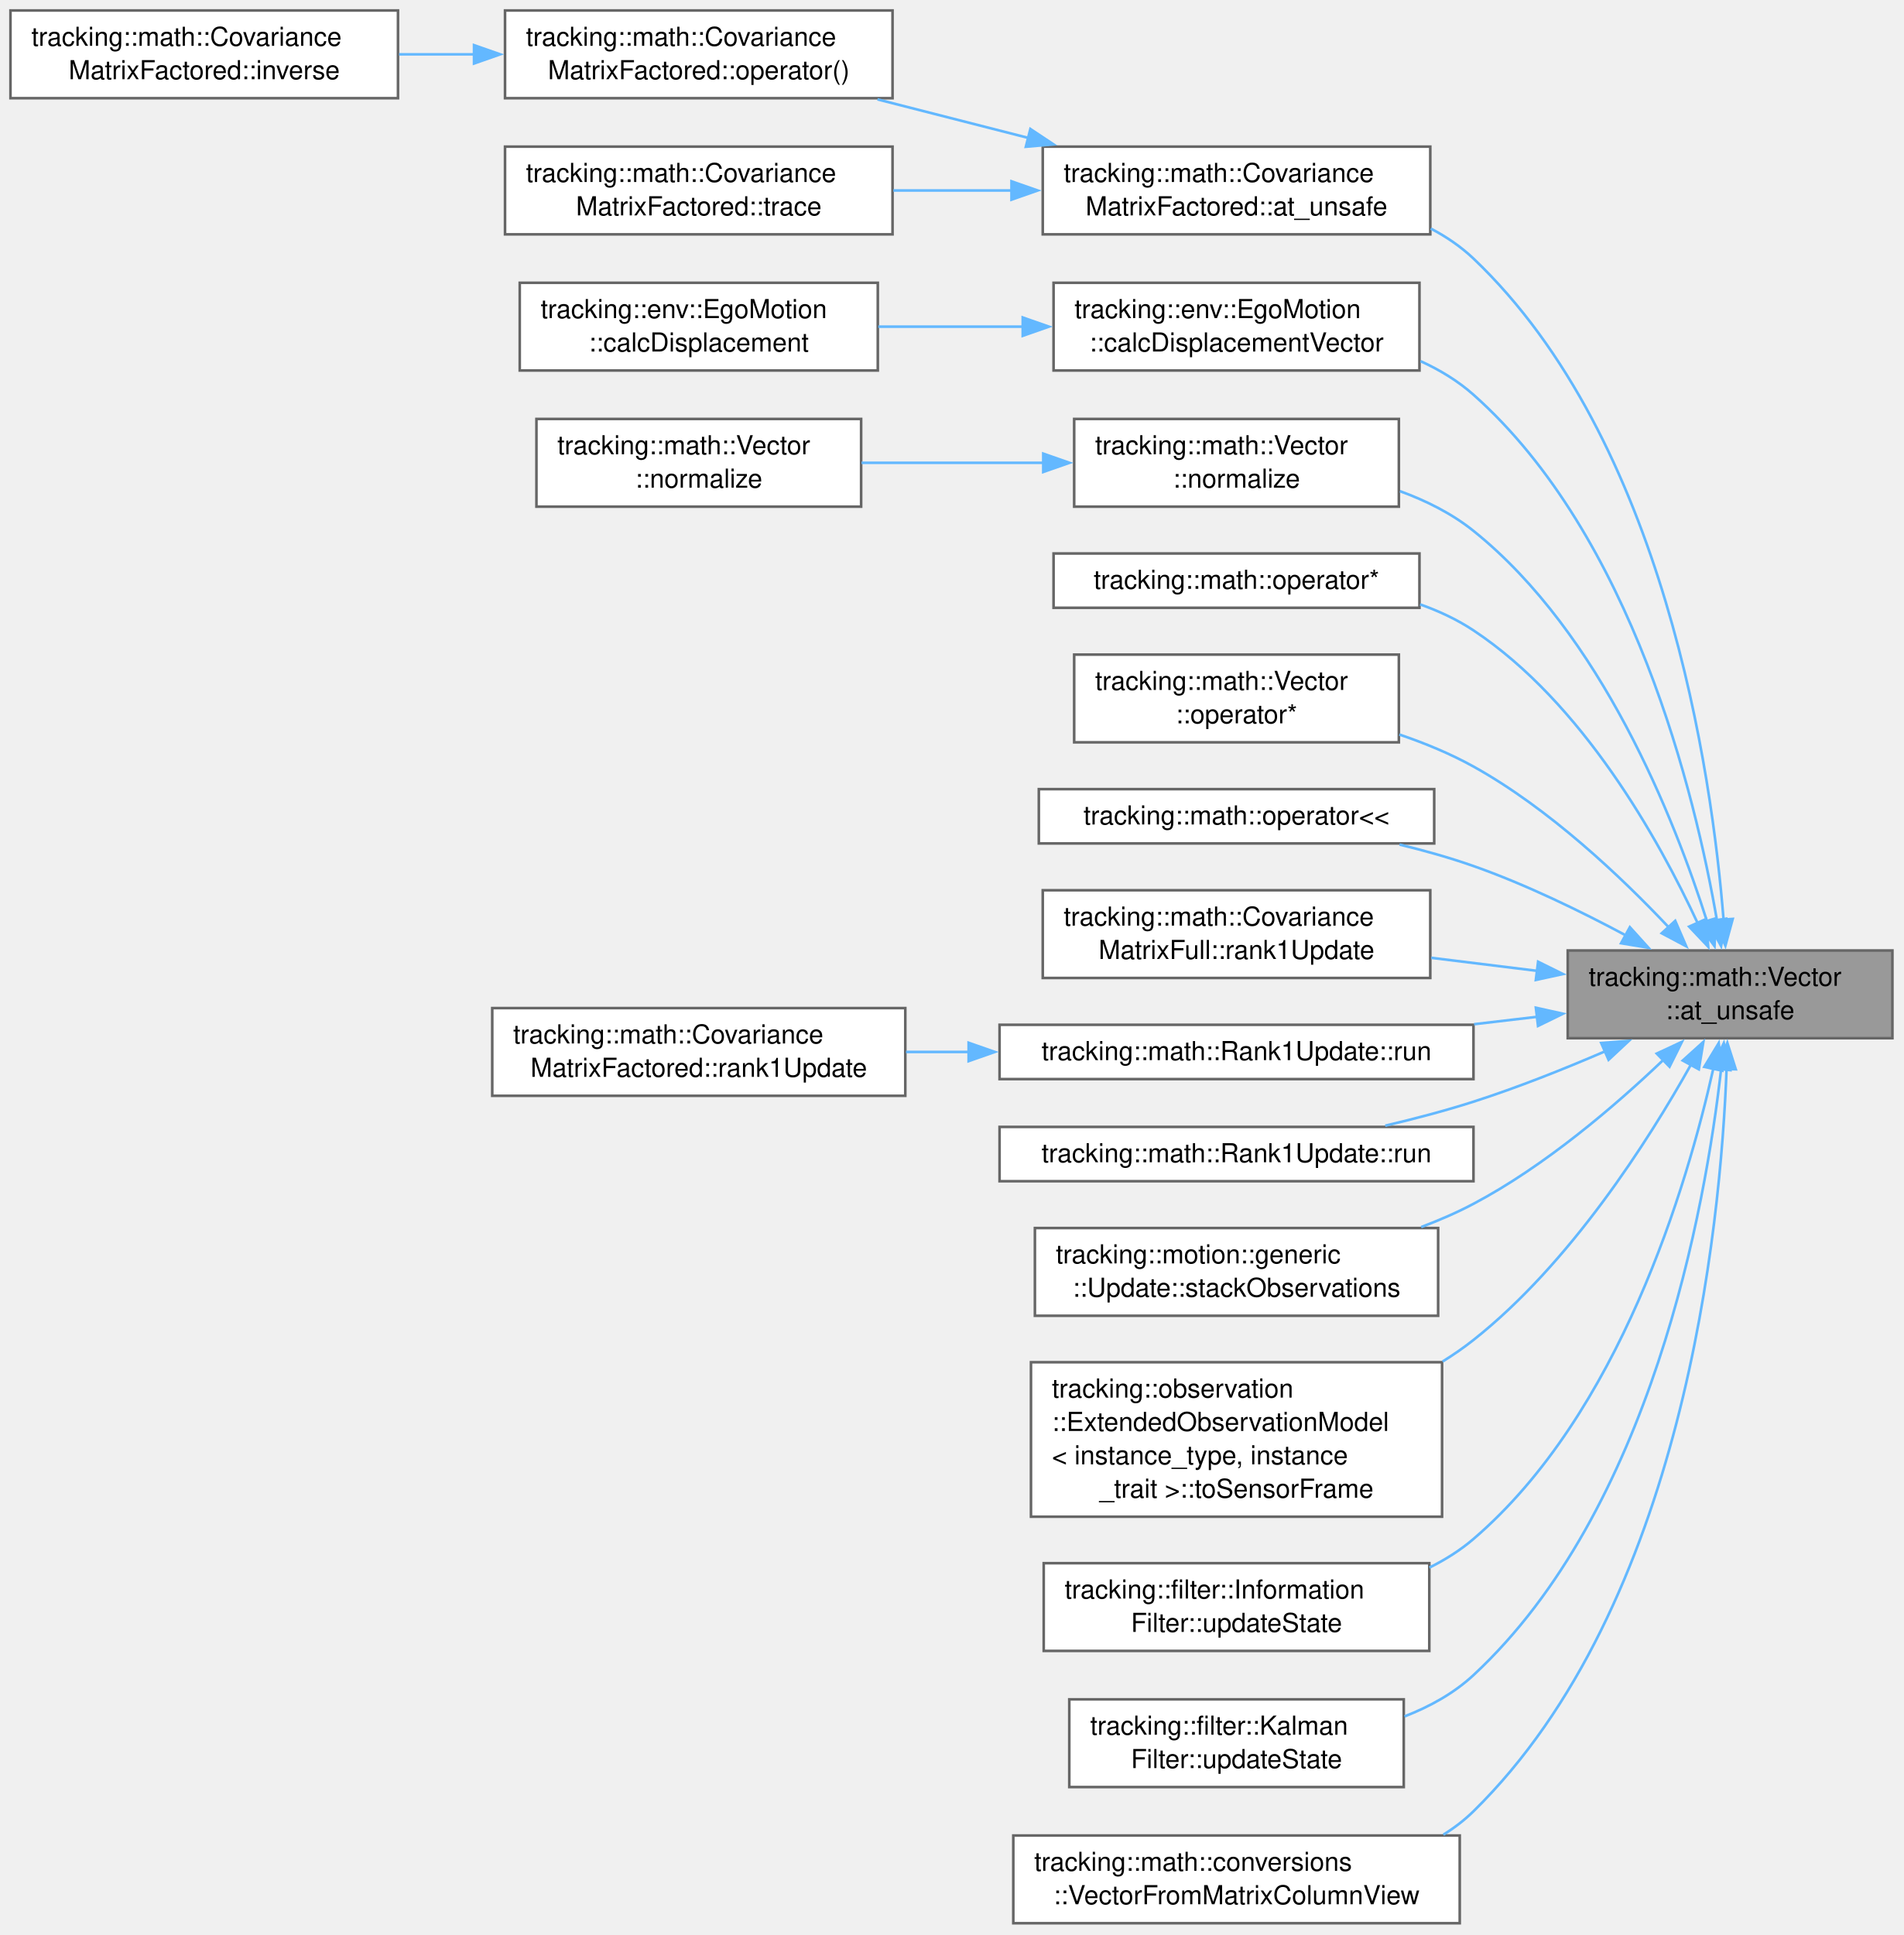
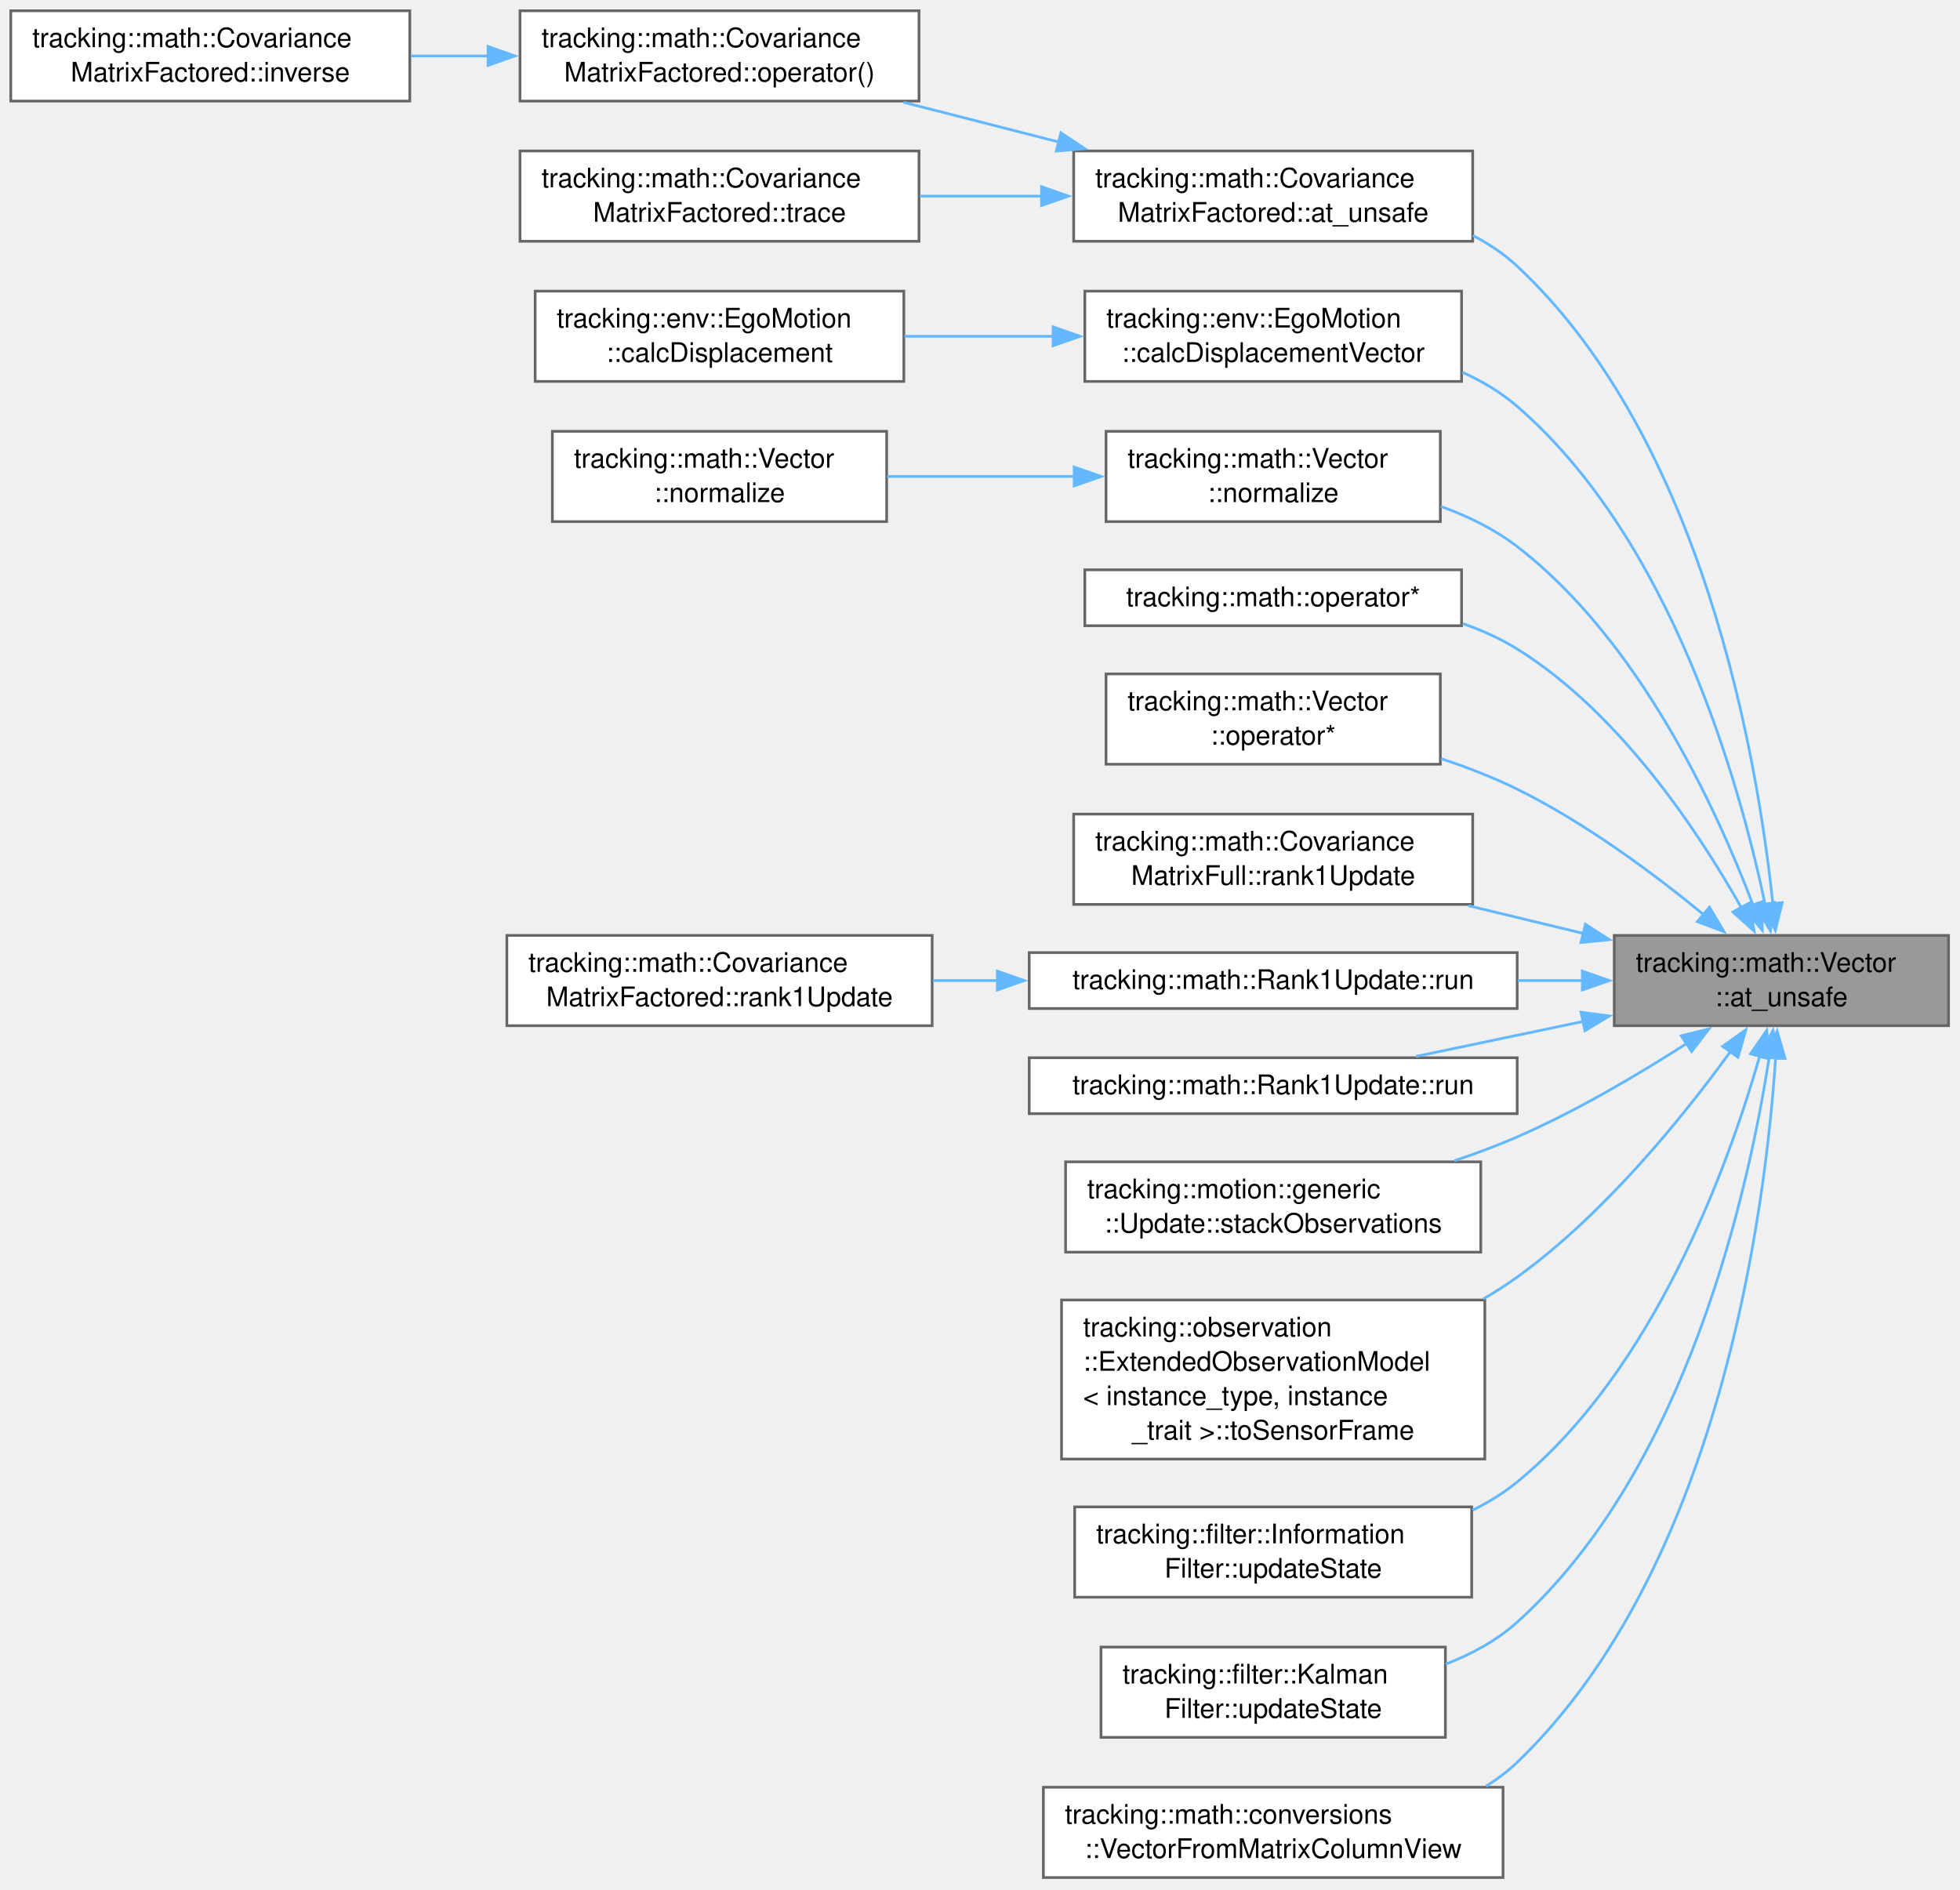
- <svg xmlns="http://www.w3.org/2000/svg" xmlns:xlink="http://www.w3.org/1999/xlink" width="727pt" height="739pt" viewBox="0.00 0.00 727.00 739.00">
-   <g id="graph0" class="graph" transform="scale(1 1) rotate(0) translate(4 734.5)">
+ <svg xmlns="http://www.w3.org/2000/svg" xmlns:xlink="http://www.w3.org/1999/xlink" width="727pt" height="701pt" viewBox="0.00 0.00 727.00 701.00">
+   <g id="graph0" class="graph" transform="scale(1 1) rotate(0) translate(4 696.5)">
    <g id="Node000001" class="node">
      <g id="a_Node000001">
        <a xlink:title="Element read-only access to a scalar vector value (unchecked).">
-           <polygon fill="#999999" stroke="#666666" points="718.75,-371.5 594.75,-371.5 594.75,-338 718.75,-338 718.75,-371.5" />
-           <text xml:space="preserve" text-anchor="start" x="602.75" y="-358" font-family="Helvetica,sans-Serif" font-size="10.00">tracking::math::Vector</text>
-           <text xml:space="preserve" text-anchor="middle" x="656.75" y="-345.25" font-family="Helvetica,sans-Serif" font-size="10.00">::at_unsafe</text>
+           <polygon fill="#999999" stroke="#666666" points="718.75,-349.5 594.75,-349.5 594.75,-316 718.75,-316 718.75,-349.5" />
+           <text xml:space="preserve" text-anchor="start" x="602.75" y="-336" font-family="Helvetica,sans-Serif" font-size="10.00">tracking::math::Vector</text>
+           <text xml:space="preserve" text-anchor="middle" x="656.75" y="-323.25" font-family="Helvetica,sans-Serif" font-size="10.00">::at_unsafe</text>
        </a>
      </g>
    </g>
    <g id="Node000002" class="node">
      <g id="a_Node000002">
        <a xlink:href="classtracking_1_1math_1_1CovarianceMatrixFactored.html#a8f7277bd2b2dbba73979c997b7bce166" target="_top" xlink:title="Unsafe element read-only access.">
-           <polygon fill="white" stroke="#666666" points="542.25,-678.5 394.25,-678.5 394.25,-645 542.25,-645 542.25,-678.5" />
-           <text xml:space="preserve" text-anchor="start" x="402.25" y="-665" font-family="Helvetica,sans-Serif" font-size="10.00">tracking::math::Covariance</text>
-           <text xml:space="preserve" text-anchor="middle" x="468.25" y="-652.25" font-family="Helvetica,sans-Serif" font-size="10.00">MatrixFactored::at_unsafe</text>
+           <polygon fill="white" stroke="#666666" points="542.25,-640.5 394.25,-640.5 394.25,-607 542.25,-607 542.25,-640.5" />
+           <text xml:space="preserve" text-anchor="start" x="402.25" y="-627" font-family="Helvetica,sans-Serif" font-size="10.00">tracking::math::Covariance</text>
+           <text xml:space="preserve" text-anchor="middle" x="468.25" y="-614.25" font-family="Helvetica,sans-Serif" font-size="10.00">MatrixFactored::at_unsafe</text>
        </a>
      </g>
    </g>
    <g id="edge1_Node000001_Node000002" class="edge">
      <g id="a_edge1_Node000001_Node000002">
        <a xlink:title=" ">
-           <path fill="none" stroke="#63b8ff" d="M654.28,-383.04C649.81,-439.42 631.72,-566.31 558.75,-635.75 553.94,-640.32 548.38,-644.1 542.43,-647.21" />
-           <polygon fill="#63b8ff" stroke="#63b8ff" points="657.76,-383.55 654.96,-373.33 650.77,-383.06 657.76,-383.55" />
+           <path fill="none" stroke="#63b8ff" d="M653.57,-361.3C647.89,-415.4 627.84,-533.22 558.75,-597.75 553.9,-602.28 548.31,-606.02 542.34,-609.12" />
+           <polygon fill="#63b8ff" stroke="#63b8ff" points="657.05,-361.66 654.51,-351.38 650.08,-361 657.05,-361.66" />
        </a>
      </g>
    </g>
    <g id="Node000006" class="node">
      <g id="a_Node000006">
        <a xlink:href="classtracking_1_1env_1_1EgoMotion.html#a241a57ddc4cd1ab0d7daa7b157a7d8f9" target="_top" xlink:title="Calculate displacement vector.">
-           <polygon fill="white" stroke="#666666" points="538.12,-626.5 398.38,-626.5 398.38,-593 538.12,-593 538.12,-626.5" />
-           <text xml:space="preserve" text-anchor="start" x="406.38" y="-613" font-family="Helvetica,sans-Serif" font-size="10.00">tracking::env::EgoMotion</text>
-           <text xml:space="preserve" text-anchor="middle" x="468.25" y="-600.25" font-family="Helvetica,sans-Serif" font-size="10.00">::calcDisplacementVector</text>
+           <polygon fill="white" stroke="#666666" points="538.12,-588.5 398.38,-588.5 398.38,-555 538.12,-555 538.12,-588.5" />
+           <text xml:space="preserve" text-anchor="start" x="406.38" y="-575" font-family="Helvetica,sans-Serif" font-size="10.00">tracking::env::EgoMotion</text>
+           <text xml:space="preserve" text-anchor="middle" x="468.25" y="-562.25" font-family="Helvetica,sans-Serif" font-size="10.00">::calcDisplacementVector</text>
        </a>
      </g>
    </g>
    <g id="edge5_Node000001_Node000006" class="edge">
      <g id="a_edge5_Node000001_Node000006">
        <a xlink:title=" ">
-           <path fill="none" stroke="#63b8ff" d="M651.77,-382.82C643.43,-431.06 619.6,-529.69 558.75,-583.75 552.82,-589.02 545.89,-593.22 538.54,-596.57" />
-           <polygon fill="#63b8ff" stroke="#63b8ff" points="655.18,-383.63 653.32,-373.2 648.27,-382.51 655.18,-383.63" />
+           <path fill="none" stroke="#63b8ff" d="M650.76,-360.81C641.19,-406.38 615.88,-496.34 558.75,-545.75 552.75,-550.94 545.77,-555.09 538.41,-558.42" />
+           <polygon fill="#63b8ff" stroke="#63b8ff" points="654.16,-361.69 652.67,-351.2 647.29,-360.33 654.16,-361.69" />
        </a>
      </g>
    </g>
    <g id="Node000008" class="node">
      <g id="a_Node000008">
        <a xlink:href="classtracking_1_1math_1_1Vector.html#ac68c5dfeb6608b1db26264cd4410a933" target="_top" xlink:title="Normalize this vector in-place to unit length.">
-           <polygon fill="white" stroke="#666666" points="530.25,-574.5 406.25,-574.5 406.25,-541 530.25,-541 530.25,-574.5" />
-           <text xml:space="preserve" text-anchor="start" x="414.25" y="-561" font-family="Helvetica,sans-Serif" font-size="10.00">tracking::math::Vector</text>
-           <text xml:space="preserve" text-anchor="middle" x="468.25" y="-548.25" font-family="Helvetica,sans-Serif" font-size="10.00">::normalize</text>
+           <polygon fill="white" stroke="#666666" points="530.25,-536.5 406.25,-536.5 406.25,-503 530.25,-503 530.25,-536.5" />
+           <text xml:space="preserve" text-anchor="start" x="414.25" y="-523" font-family="Helvetica,sans-Serif" font-size="10.00">tracking::math::Vector</text>
+           <text xml:space="preserve" text-anchor="middle" x="468.25" y="-510.25" font-family="Helvetica,sans-Serif" font-size="10.00">::normalize</text>
        </a>
      </g>
    </g>
    <g id="edge7_Node000001_Node000008" class="edge">
      <g id="a_edge7_Node000001_Node000008">
        <a xlink:title=" ">
-           <path fill="none" stroke="#63b8ff" d="M647.96,-382.56C635.58,-421.67 607.65,-492.52 558.75,-531.75 550.55,-538.33 540.74,-543.25 530.67,-546.92" />
-           <polygon fill="#63b8ff" stroke="#63b8ff" points="651.25,-383.77 650.81,-373.19 644.56,-381.74 651.25,-383.77" />
+           <path fill="none" stroke="#63b8ff" d="M646.26,-360.69C632.59,-396.77 603.91,-459.01 558.75,-493.75 550.41,-500.16 540.54,-504.99 530.45,-508.64" />
+           <polygon fill="#63b8ff" stroke="#63b8ff" points="649.52,-361.99 649.66,-351.39 642.94,-359.59 649.52,-361.99" />
        </a>
      </g>
    </g>
    <g id="Node000010" class="node">
      <g id="a_Node000010">
        <a xlink:href="namespacetracking_1_1math.html#a5da1defd9816130013342221228abf76" target="_top" xlink:title="Multiply a matrix by a column view.">
-           <polygon fill="white" stroke="#666666" points="538.12,-523.12 398.38,-523.12 398.38,-502.38 538.12,-502.38 538.12,-523.12" />
-           <text xml:space="preserve" text-anchor="middle" x="468.25" y="-509.62" font-family="Helvetica,sans-Serif" font-size="10.00">tracking::math::operator*</text>
+           <polygon fill="white" stroke="#666666" points="538.12,-485.12 398.38,-485.12 398.38,-464.38 538.12,-464.38 538.12,-485.12" />
+           <text xml:space="preserve" text-anchor="middle" x="468.25" y="-471.62" font-family="Helvetica,sans-Serif" font-size="10.00">tracking::math::operator*</text>
        </a>
      </g>
    </g>
    <g id="edge9_Node000001_Node000010" class="edge">
      <g id="a_edge9_Node000001_Node000010">
        <a xlink:title=" ">
-           <path fill="none" stroke="#63b8ff" d="M644.37,-381.94C629.53,-413.91 600.44,-466.12 558.75,-493.75 552.53,-497.87 545.57,-501.13 538.36,-503.68" />
-           <polygon fill="#63b8ff" stroke="#63b8ff" points="647.51,-383.48 648.41,-372.92 641.12,-380.62 647.51,-383.48" />
+           <path fill="none" stroke="#63b8ff" d="M641.86,-359.84C625.8,-388.33 596.64,-432.2 558.75,-455.75 552.54,-459.61 545.68,-462.69 538.59,-465.16" />
+           <polygon fill="#63b8ff" stroke="#63b8ff" points="644.92,-361.54 646.64,-351.09 638.78,-358.19 644.92,-361.54" />
        </a>
      </g>
    </g>
    <g id="Node000011" class="node">
      <g id="a_Node000011">
        <a xlink:href="classtracking_1_1math_1_1Vector.html#a723f6bc4536182198f4412f268b526c7" target="_top" xlink:title="Compute the dot product with another vector.">
-           <polygon fill="white" stroke="#666666" points="530.25,-484.5 406.25,-484.5 406.25,-451 530.25,-451 530.25,-484.5" />
-           <text xml:space="preserve" text-anchor="start" x="414.25" y="-471" font-family="Helvetica,sans-Serif" font-size="10.00">tracking::math::Vector</text>
-           <text xml:space="preserve" text-anchor="middle" x="468.25" y="-458.25" font-family="Helvetica,sans-Serif" font-size="10.00">::operator*</text>
+           <polygon fill="white" stroke="#666666" points="530.25,-446.5 406.25,-446.5 406.25,-413 530.25,-413 530.25,-446.5" />
+           <text xml:space="preserve" text-anchor="start" x="414.25" y="-433" font-family="Helvetica,sans-Serif" font-size="10.00">tracking::math::Vector</text>
+           <text xml:space="preserve" text-anchor="middle" x="468.25" y="-420.25" font-family="Helvetica,sans-Serif" font-size="10.00">::operator*</text>
        </a>
      </g>
    </g>
    <g id="edge10_Node000001_Node000011" class="edge">
      <g id="a_edge10_Node000001_Node000011">
        <a xlink:title=" ">
-           <path fill="none" stroke="#63b8ff" d="M633.29,-380.38C615,-399.78 587.56,-425.75 558.75,-441.75 549.98,-446.62 540.21,-450.66 530.43,-453.98" />
-           <polygon fill="#63b8ff" stroke="#63b8ff" points="635.8,-382.82 640,-373.1 630.65,-378.08 635.8,-382.82" />
+           <path fill="none" stroke="#63b8ff" d="M627.88,-357.24C609.36,-372.44 583.9,-391.37 558.75,-403.75 549.89,-408.11 540.18,-411.87 530.51,-415.06" />
+           <polygon fill="#63b8ff" stroke="#63b8ff" points="630.06,-359.98 635.48,-350.87 625.57,-354.61 630.06,-359.98" />
        </a>
      </g>
    </g>
    <g id="Node000012" class="node">
      <g id="a_Node000012">
-         <a xlink:href="namespacetracking_1_1math.html#a82f9afc8296b216c9bbecf27a0621773" target="_top" xlink:title="Specialization of operator&lt;&lt; for Vector.">
-           <polygon fill="white" stroke="#666666" points="543.75,-433.12 392.75,-433.12 392.75,-412.38 543.75,-412.38 543.75,-433.12" />
-           <text xml:space="preserve" text-anchor="middle" x="468.25" y="-419.62" font-family="Helvetica,sans-Serif" font-size="10.00">tracking::math::operator&lt;&lt;</text>
-         </a>
-       </g>
-     </g>
-     <g id="edge11_Node000001_Node000012" class="edge">
-       <g id="a_edge11_Node000001_Node000012">
-         <a xlink:title=" ">
-           <path fill="none" stroke="#63b8ff" d="M617.13,-377.16C599.75,-386.47 578.68,-396.73 558.75,-403.75 549.76,-406.91 540.07,-409.64 530.5,-411.96" />
-           <polygon fill="#63b8ff" stroke="#63b8ff" points="618.48,-380.4 625.58,-372.54 615.12,-374.26 618.48,-380.4" />
-         </a>
-       </g>
-     </g>
-     <g id="Node000013" class="node">
-       <g id="a_Node000013">
        <a xlink:href="classtracking_1_1math_1_1CovarianceMatrixFull.html#a34cd544de76b4730f4ce492e33de2b7f" target="_top" xlink:title="Rank-1 update: P ± c*x*x^T.">
          <polygon fill="white" stroke="#666666" points="542.25,-394.5 394.25,-394.5 394.25,-361 542.25,-361 542.25,-394.5" />
          <text xml:space="preserve" text-anchor="start" x="402.25" y="-381" font-family="Helvetica,sans-Serif" font-size="10.00">tracking::math::Covariance</text>
          <text xml:space="preserve" text-anchor="middle" x="468.25" y="-368.25" font-family="Helvetica,sans-Serif" font-size="10.00">MatrixFull::rank1Update</text>
        </a>
      </g>
    </g>
-     <g id="edge12_Node000001_Node000013" class="edge">
-       <g id="a_edge12_Node000001_Node000013">
-         <a xlink:title=" ">
-           <path fill="none" stroke="#63b8ff" d="M583.36,-363.68C569.99,-365.33 556.02,-367.05 542.62,-368.7" />
-           <polygon fill="#63b8ff" stroke="#63b8ff" points="583.43,-367.2 592.92,-362.5 582.57,-360.25 583.43,-367.2" />
-         </a>
-       </g>
-     </g>
-     <g id="Node000014" class="node">
-       <g id="a_Node000014">
+     <g id="edge11_Node000001_Node000012" class="edge">
+       <g id="a_edge11_Node000001_Node000012">
+         <a xlink:title=" ">
+           <path fill="none" stroke="#63b8ff" d="M583.35,-350.22C569.32,-353.6 554.64,-357.15 540.65,-360.52" />
+           <polygon fill="#63b8ff" stroke="#63b8ff" points="584.05,-353.65 592.95,-347.9 582.41,-346.85 584.05,-353.65" />
+         </a>
+       </g>
+     </g>
+     <g id="Node000013" class="node">
+       <g id="a_Node000013">
        <a xlink:href="classtracking_1_1math_1_1Rank1Update.html#a335f5f6a2e52510210adae871025324a" target="_top" xlink:title="Performs rank-1 update on UDU factorization (upper triangular form).">
          <polygon fill="white" stroke="#666666" points="558.75,-343.12 377.75,-343.12 377.75,-322.38 558.75,-322.38 558.75,-343.12" />
          <text xml:space="preserve" text-anchor="middle" x="468.25" y="-329.62" font-family="Helvetica,sans-Serif" font-size="10.00">tracking::math::Rank1Update::run</text>
        </a>
      </g>
    </g>
-     <g id="edge13_Node000001_Node000014" class="edge">
-       <g id="a_edge13_Node000001_Node000014">
-         <a xlink:title=" ">
-           <path fill="none" stroke="#63b8ff" d="M583.04,-346.17C575.15,-345.24 567.05,-344.29 558.98,-343.34" />
-           <polygon fill="#63b8ff" stroke="#63b8ff" points="582.58,-349.64 592.92,-347.34 583.4,-342.69 582.58,-349.64" />
-         </a>
-       </g>
-     </g>
-     <g id="Node000016" class="node">
-       <g id="a_Node000016">
+     <g id="edge12_Node000001_Node000013" class="edge">
+       <g id="a_edge12_Node000001_Node000013">
+         <a xlink:title=" ">
+           <path fill="none" stroke="#63b8ff" d="M583.04,-332.75C575.15,-332.75 567.05,-332.75 558.98,-332.75" />
+           <polygon fill="#63b8ff" stroke="#63b8ff" points="582.91,-336.25 592.91,-332.75 582.91,-329.25 582.91,-336.25" />
+         </a>
+       </g>
+     </g>
+     <g id="Node000015" class="node">
+       <g id="a_Node000015">
        <a xlink:href="classtracking_1_1math_1_1Rank1Update.html#a96bda483dc5a922f919304d2e0412025" target="_top" xlink:title="Performs rank-1 update on LDL factorization (lower triangular form).">
          <polygon fill="white" stroke="#666666" points="558.75,-304.12 377.75,-304.12 377.75,-283.38 558.75,-283.38 558.75,-304.12" />
          <text xml:space="preserve" text-anchor="middle" x="468.25" y="-290.62" font-family="Helvetica,sans-Serif" font-size="10.00">tracking::math::Rank1Update::run</text>
        </a>
      </g>
    </g>
-     <g id="edge15_Node000001_Node000016" class="edge">
-       <g id="a_edge15_Node000001_Node000016">
-         <a xlink:title=" ">
-           <path fill="none" stroke="#63b8ff" d="M608.97,-332.97C593.24,-326.19 575.44,-319.1 558.75,-313.75 547.98,-310.3 536.31,-307.23 525.05,-304.59" />
-           <polygon fill="#63b8ff" stroke="#63b8ff" points="607.54,-336.16 618.1,-336.98 610.35,-329.75 607.54,-336.16" />
-         </a>
-       </g>
-     </g>
-     <g id="Node000017" class="node">
-       <g id="a_Node000017">
+     <g id="edge14_Node000001_Node000015" class="edge">
+       <g id="a_edge14_Node000001_Node000015">
+         <a xlink:title=" ">
+           <path fill="none" stroke="#63b8ff" d="M583.41,-317.62C562.68,-313.29 540.49,-308.65 521.24,-304.62" />
+           <polygon fill="#63b8ff" stroke="#63b8ff" points="582.44,-321 592.94,-319.62 583.87,-314.14 582.44,-321" />
+         </a>
+       </g>
+     </g>
+     <g id="Node000016" class="node">
+       <g id="a_Node000016">
        <a xlink:href="classtracking_1_1motion_1_1generic_1_1Update.html#a29afaf5db9f6ff2961e8ff514591040f" target="_top" xlink:title="Stack innovation, Jacobian and covariance blocks of the observation models.">
          <polygon fill="white" stroke="#666666" points="545.25,-265.5 391.25,-265.5 391.25,-232 545.25,-232 545.25,-265.5" />
          <text xml:space="preserve" text-anchor="start" x="399.25" y="-252" font-family="Helvetica,sans-Serif" font-size="10.00">tracking::motion::generic</text>
          <text xml:space="preserve" text-anchor="middle" x="468.25" y="-239.25" font-family="Helvetica,sans-Serif" font-size="10.00">::Update::stackObservations</text>
        </a>
      </g>
    </g>
-     <g id="edge16_Node000001_Node000017" class="edge">
-       <g id="a_edge16_Node000001_Node000017">
-         <a xlink:title=" ">
-           <path fill="none" stroke="#63b8ff" d="M631.31,-329.75C612.84,-312.13 586.07,-289.19 558.75,-274.75 552.46,-271.42 545.68,-268.47 538.78,-265.87" />
-           <polygon fill="#63b8ff" stroke="#63b8ff" points="628.75,-332.13 638.35,-336.6 633.63,-327.12 628.75,-332.13" />
-         </a>
-       </g>
-     </g>
-     <g id="Node000018" class="node">
-       <g id="a_Node000018">
+     <g id="edge15_Node000001_Node000016" class="edge">
+       <g id="a_edge15_Node000001_Node000016">
+         <a xlink:title=" ">
+           <path fill="none" stroke="#63b8ff" d="M621.66,-309.43C603.57,-297.82 580.61,-284.27 558.75,-274.75 551.33,-271.52 543.4,-268.56 535.43,-265.89" />
+           <polygon fill="#63b8ff" stroke="#63b8ff" points="619.62,-312.27 629.9,-314.81 623.44,-306.41 619.62,-312.27" />
+         </a>
+       </g>
+     </g>
+     <g id="Node000017" class="node">
+       <g id="a_Node000017">
        <a xlink:href="classtracking_1_1observation_1_1ExtendedObservationModel.html#a296007bba3bccb799ebe4889828930e9" target="_top" xlink:title=" ">
          <polygon fill="white" stroke="#666666" points="546.75,-214.25 389.75,-214.25 389.75,-155.25 546.75,-155.25 546.75,-214.25" />
          <text xml:space="preserve" text-anchor="start" x="397.75" y="-200.75" font-family="Helvetica,sans-Serif" font-size="10.00">tracking::observation</text>
          <text xml:space="preserve" text-anchor="start" x="397.75" y="-188" font-family="Helvetica,sans-Serif" font-size="10.00">::ExtendedObservationModel</text>
          <text xml:space="preserve" text-anchor="start" x="397.75" y="-175.25" font-family="Helvetica,sans-Serif" font-size="10.00">&lt; instance_type, instance</text>
          <text xml:space="preserve" text-anchor="middle" x="468.25" y="-162.5" font-family="Helvetica,sans-Serif" font-size="10.00">_trait &gt;::toSensorFrame</text>
        </a>
      </g>
    </g>
-     <g id="edge17_Node000001_Node000018" class="edge">
-       <g id="a_edge17_Node000001_Node000018">
-         <a xlink:title=" ">
-           <path fill="none" stroke="#63b8ff" d="M641.84,-327.96C625.44,-298.65 595.7,-251.98 558.75,-222.75 555.04,-219.82 551.08,-217.07 546.95,-214.51" />
-           <polygon fill="#63b8ff" stroke="#63b8ff" points="638.68,-329.47 646.54,-336.57 644.82,-326.12 638.68,-329.47" />
-         </a>
-       </g>
-     </g>
-     <g id="Node000019" class="node">
-       <g id="a_Node000019">
+     <g id="edge16_Node000001_Node000017" class="edge">
+       <g id="a_edge16_Node000001_Node000017">
+         <a xlink:title=" ">
+           <path fill="none" stroke="#63b8ff" d="M637.81,-306.35C620.1,-281.95 591.06,-246.05 558.75,-222.75 554.78,-219.89 550.56,-217.18 546.2,-214.64" />
+           <polygon fill="#63b8ff" stroke="#63b8ff" points="634.94,-308.36 643.58,-314.49 640.65,-304.31 634.94,-308.36" />
+         </a>
+       </g>
+     </g>
+     <g id="Node000018" class="node">
+       <g id="a_Node000018">
        <a xlink:href="classtracking_1_1filter_1_1InformationFilter.html#a7b21589d9b27015411de1f4ecc272528" target="_top" xlink:title="Information measurement update of information vector and information matrix.">
          <polygon fill="white" stroke="#666666" points="541.88,-137.5 394.62,-137.5 394.62,-104 541.88,-104 541.88,-137.5" />
          <text xml:space="preserve" text-anchor="start" x="402.62" y="-124" font-family="Helvetica,sans-Serif" font-size="10.00">tracking::filter::Information</text>
          <text xml:space="preserve" text-anchor="middle" x="468.25" y="-111.25" font-family="Helvetica,sans-Serif" font-size="10.00">Filter::updateState</text>
        </a>
      </g>
    </g>
-     <g id="edge18_Node000001_Node000019" class="edge">
-       <g id="a_edge18_Node000001_Node000019">
-         <a xlink:title=" ">
-           <path fill="none" stroke="#63b8ff" d="M650.35,-326.39C640.33,-281.58 614.59,-194.61 558.75,-146.75 553.71,-142.43 547.99,-138.83 541.94,-135.83" />
-           <polygon fill="#63b8ff" stroke="#63b8ff" points="646.91,-327.05 652.41,-336.11 653.76,-325.6 646.91,-327.05" />
-         </a>
-       </g>
-     </g>
-     <g id="Node000020" class="node">
-       <g id="a_Node000020">
+     <g id="edge17_Node000001_Node000018" class="edge">
+       <g id="a_edge17_Node000001_Node000018">
+         <a xlink:title=" ">
+           <path fill="none" stroke="#63b8ff" d="M648.72,-304.74C637.02,-263.93 609.65,-188.45 558.75,-146.75 553.74,-142.65 548.12,-139.19 542.19,-136.28" />
+           <polygon fill="#63b8ff" stroke="#63b8ff" points="645.31,-305.57 651.33,-314.29 652.07,-303.72 645.31,-305.57" />
+         </a>
+       </g>
+     </g>
+     <g id="Node000019" class="node">
+       <g id="a_Node000019">
        <a xlink:href="classtracking_1_1filter_1_1KalmanFilter.html#a4df70b5fa33fdf85a95d6a528da0344f" target="_top" xlink:title="Kalman measurement update of state and covariance.">
          <polygon fill="white" stroke="#666666" points="532.12,-85.5 404.38,-85.5 404.38,-52 532.12,-52 532.12,-85.5" />
          <text xml:space="preserve" text-anchor="start" x="412.38" y="-72" font-family="Helvetica,sans-Serif" font-size="10.00">tracking::filter::Kalman</text>
          <text xml:space="preserve" text-anchor="middle" x="468.25" y="-59.25" font-family="Helvetica,sans-Serif" font-size="10.00">Filter::updateState</text>
        </a>
      </g>
    </g>
-     <g id="edge19_Node000001_Node000020" class="edge">
-       <g id="a_edge19_Node000001_Node000020">
-         <a xlink:title=" ">
-           <path fill="none" stroke="#63b8ff" d="M653.35,-326.35C647.32,-273.07 626.72,-157.85 558.75,-94.75 551.28,-87.81 542.06,-82.72 532.42,-78.98" />
-           <polygon fill="#63b8ff" stroke="#63b8ff" points="649.85,-326.52 654.36,-336.11 656.82,-325.8 649.85,-326.52" />
-         </a>
-       </g>
-     </g>
-     <g id="Node000021" class="node">
-       <g id="a_Node000021">
+     <g id="edge18_Node000001_Node000019" class="edge">
+       <g id="a_edge18_Node000001_Node000019">
+         <a xlink:title=" ">
+           <path fill="none" stroke="#63b8ff" d="M652.27,-304.64C644.62,-254.94 621.69,-151.44 558.75,-94.75 551.18,-87.93 541.91,-82.89 532.24,-79.17" />
+           <polygon fill="#63b8ff" stroke="#63b8ff" points="648.77,-304.88 653.65,-314.29 655.7,-303.89 648.77,-304.88" />
+         </a>
+       </g>
+     </g>
+     <g id="Node000020" class="node">
+       <g id="a_Node000020">
        <a xlink:href="namespacetracking_1_1math_1_1conversions.html#ae19f4f6e08b673ef7b162cd9b2c83697" target="_top" xlink:title="Creates a Vector from a MatrixColumnView.">
          <polygon fill="white" stroke="#666666" points="553.5,-33.5 383,-33.5 383,0 553.5,0 553.5,-33.5" />
          <text xml:space="preserve" text-anchor="start" x="391" y="-20" font-family="Helvetica,sans-Serif" font-size="10.00">tracking::math::conversions</text>
          <text xml:space="preserve" text-anchor="middle" x="468.25" y="-7.25" font-family="Helvetica,sans-Serif" font-size="10.00">::VectorFromMatrixColumnView</text>
        </a>
      </g>
    </g>
-     <g id="edge20_Node000001_Node000021" class="edge">
-       <g id="a_edge20_Node000001_Node000021">
-         <a xlink:title=" ">
-           <path fill="none" stroke="#63b8ff" d="M655.42,-326.39C653.15,-265.53 639.04,-121.56 558.75,-42.75 555.29,-39.35 551.4,-36.39 547.25,-33.81" />
-           <polygon fill="#63b8ff" stroke="#63b8ff" points="651.92,-326.32 655.7,-336.22 658.92,-326.13 651.92,-326.32" />
+     <g id="edge19_Node000001_Node000020" class="edge">
+       <g id="a_edge19_Node000001_Node000020">
+         <a xlink:title=" ">
+           <path fill="none" stroke="#63b8ff" d="M654.63,-304.35C650.79,-246.61 633.81,-114.86 558.75,-42.75 555.25,-39.39 551.34,-36.46 547.17,-33.9" />
+           <polygon fill="#63b8ff" stroke="#63b8ff" points="651.12,-304.21 655.18,-314 658.11,-303.81 651.12,-304.21" />
        </a>
      </g>
    </g>
    <g id="Node000003" class="node">
      <g id="a_Node000003">
        <a xlink:href="classtracking_1_1math_1_1CovarianceMatrixFactored.html#abec29dff62a82724a87508a1cf58e6b8" target="_top" xlink:title="Access operator to the covariance value at (row, col).">
-           <polygon fill="white" stroke="#666666" points="336.88,-730.5 188.88,-730.5 188.88,-697 336.88,-697 336.88,-730.5" />
-           <text xml:space="preserve" text-anchor="start" x="196.88" y="-717" font-family="Helvetica,sans-Serif" font-size="10.00">tracking::math::Covariance</text>
-           <text xml:space="preserve" text-anchor="middle" x="262.88" y="-704.25" font-family="Helvetica,sans-Serif" font-size="10.00">MatrixFactored::operator()</text>
+           <polygon fill="white" stroke="#666666" points="336.88,-692.5 188.88,-692.5 188.88,-659 336.88,-659 336.88,-692.5" />
+           <text xml:space="preserve" text-anchor="start" x="196.88" y="-679" font-family="Helvetica,sans-Serif" font-size="10.00">tracking::math::Covariance</text>
+           <text xml:space="preserve" text-anchor="middle" x="262.88" y="-666.25" font-family="Helvetica,sans-Serif" font-size="10.00">MatrixFactored::operator()</text>
        </a>
      </g>
    </g>
    <g id="edge2_Node000002_Node000003" class="edge">
      <g id="a_edge2_Node000002_Node000003">
        <a xlink:title=" ">
-           <path fill="none" stroke="#63b8ff" d="M388.77,-681.82C369.75,-686.68 349.58,-691.84 331.13,-696.55" />
-           <polygon fill="#63b8ff" stroke="#63b8ff" points="389.52,-685.24 398.35,-679.37 387.79,-678.45 389.52,-685.24" />
+           <path fill="none" stroke="#63b8ff" d="M388.77,-643.82C369.75,-648.68 349.58,-653.84 331.13,-658.55" />
+           <polygon fill="#63b8ff" stroke="#63b8ff" points="389.52,-647.24 398.35,-641.37 387.79,-640.45 389.52,-647.24" />
        </a>
      </g>
    </g>
    <g id="Node000005" class="node">
      <g id="a_Node000005">
        <a xlink:href="classtracking_1_1math_1_1CovarianceMatrixFactored.html#ae9912545d51d82230396ebbdfe289713" target="_top" xlink:title="Calculate the trace of the square matrix.">
-           <polygon fill="white" stroke="#666666" points="336.88,-678.5 188.88,-678.5 188.88,-645 336.88,-645 336.88,-678.5" />
-           <text xml:space="preserve" text-anchor="start" x="196.88" y="-665" font-family="Helvetica,sans-Serif" font-size="10.00">tracking::math::Covariance</text>
-           <text xml:space="preserve" text-anchor="middle" x="262.88" y="-652.25" font-family="Helvetica,sans-Serif" font-size="10.00">MatrixFactored::trace</text>
+           <polygon fill="white" stroke="#666666" points="336.88,-640.5 188.88,-640.5 188.88,-607 336.88,-607 336.88,-640.5" />
+           <text xml:space="preserve" text-anchor="start" x="196.88" y="-627" font-family="Helvetica,sans-Serif" font-size="10.00">tracking::math::Covariance</text>
+           <text xml:space="preserve" text-anchor="middle" x="262.88" y="-614.25" font-family="Helvetica,sans-Serif" font-size="10.00">MatrixFactored::trace</text>
        </a>
      </g>
    </g>
    <g id="edge4_Node000002_Node000005" class="edge">
      <g id="a_edge4_Node000002_Node000005">
        <a xlink:title=" ">
-           <path fill="none" stroke="#63b8ff" d="M382.45,-661.75C367.42,-661.75 351.87,-661.75 337.19,-661.75" />
-           <polygon fill="#63b8ff" stroke="#63b8ff" points="382.31,-665.25 392.31,-661.75 382.31,-658.25 382.31,-665.25" />
+           <path fill="none" stroke="#63b8ff" d="M382.45,-623.75C367.42,-623.75 351.87,-623.75 337.19,-623.75" />
+           <polygon fill="#63b8ff" stroke="#63b8ff" points="382.31,-627.25 392.31,-623.75 382.31,-620.25 382.31,-627.25" />
        </a>
      </g>
    </g>
    <g id="Node000004" class="node">
      <g id="a_Node000004">
        <a xlink:href="classtracking_1_1math_1_1CovarianceMatrixFactored.html#ab1b0b450b5e2daae321027ca80605dca" target="_top" xlink:title="Compute inverse in factored form.">
-           <polygon fill="white" stroke="#666666" points="148,-730.5 0,-730.5 0,-697 148,-697 148,-730.5" />
-           <text xml:space="preserve" text-anchor="start" x="8" y="-717" font-family="Helvetica,sans-Serif" font-size="10.00">tracking::math::Covariance</text>
-           <text xml:space="preserve" text-anchor="middle" x="74" y="-704.25" font-family="Helvetica,sans-Serif" font-size="10.00">MatrixFactored::inverse</text>
+           <polygon fill="white" stroke="#666666" points="148,-692.5 0,-692.5 0,-659 148,-659 148,-692.5" />
+           <text xml:space="preserve" text-anchor="start" x="8" y="-679" font-family="Helvetica,sans-Serif" font-size="10.00">tracking::math::Covariance</text>
+           <text xml:space="preserve" text-anchor="middle" x="74" y="-666.25" font-family="Helvetica,sans-Serif" font-size="10.00">MatrixFactored::inverse</text>
        </a>
      </g>
    </g>
    <g id="edge3_Node000003_Node000004" class="edge">
      <g id="a_edge3_Node000003_Node000004">
        <a xlink:title=" ">
-           <path fill="none" stroke="#63b8ff" d="M177.32,-713.75C167.67,-713.75 157.9,-713.75 148.42,-713.75" />
-           <polygon fill="#63b8ff" stroke="#63b8ff" points="177.04,-717.25 187.04,-713.75 177.04,-710.25 177.04,-717.25" />
+           <path fill="none" stroke="#63b8ff" d="M177.32,-675.75C167.67,-675.75 157.9,-675.75 148.42,-675.75" />
+           <polygon fill="#63b8ff" stroke="#63b8ff" points="177.04,-679.25 187.04,-675.75 177.04,-672.25 177.04,-679.25" />
        </a>
      </g>
    </g>
    <g id="Node000007" class="node">
      <g id="a_Node000007">
        <a xlink:href="classtracking_1_1env_1_1EgoMotion.html#af757959575cb1711704b3a150dca3403" target="_top" xlink:title="Compute displacement from internal motion parameters.">
-           <polygon fill="white" stroke="#666666" points="331.25,-626.5 194.5,-626.5 194.5,-593 331.25,-593 331.25,-626.5" />
-           <text xml:space="preserve" text-anchor="start" x="202.5" y="-613" font-family="Helvetica,sans-Serif" font-size="10.00">tracking::env::EgoMotion</text>
-           <text xml:space="preserve" text-anchor="middle" x="262.88" y="-600.25" font-family="Helvetica,sans-Serif" font-size="10.00">::calcDisplacement</text>
+           <polygon fill="white" stroke="#666666" points="331.25,-588.5 194.5,-588.5 194.5,-555 331.25,-555 331.25,-588.5" />
+           <text xml:space="preserve" text-anchor="start" x="202.5" y="-575" font-family="Helvetica,sans-Serif" font-size="10.00">tracking::env::EgoMotion</text>
+           <text xml:space="preserve" text-anchor="middle" x="262.88" y="-562.25" font-family="Helvetica,sans-Serif" font-size="10.00">::calcDisplacement</text>
        </a>
      </g>
    </g>
    <g id="edge6_Node000006_Node000007" class="edge">
      <g id="a_edge6_Node000006_Node000007">
        <a xlink:title=" ">
-           <path fill="none" stroke="#63b8ff" d="M386.84,-609.75C368.5,-609.75 349.19,-609.75 331.44,-609.75" />
-           <polygon fill="#63b8ff" stroke="#63b8ff" points="386.6,-613.25 396.6,-609.75 386.6,-606.25 386.6,-613.25" />
+           <path fill="none" stroke="#63b8ff" d="M386.84,-571.75C368.5,-571.75 349.19,-571.75 331.44,-571.75" />
+           <polygon fill="#63b8ff" stroke="#63b8ff" points="386.6,-575.25 396.6,-571.75 386.6,-568.25 386.6,-575.25" />
        </a>
      </g>
    </g>
    <g id="Node000009" class="node">
      <g id="a_Node000009">
        <a xlink:href="classtracking_1_1math_1_1Vector.html#ab30558a6336045ae4c6848f217ddecb9" target="_top" xlink:title="Create a new normalized vector of unit length.">
-           <polygon fill="white" stroke="#666666" points="324.88,-574.5 200.88,-574.5 200.88,-541 324.88,-541 324.88,-574.5" />
-           <text xml:space="preserve" text-anchor="start" x="208.88" y="-561" font-family="Helvetica,sans-Serif" font-size="10.00">tracking::math::Vector</text>
-           <text xml:space="preserve" text-anchor="middle" x="262.88" y="-548.25" font-family="Helvetica,sans-Serif" font-size="10.00">::normalize</text>
+           <polygon fill="white" stroke="#666666" points="324.88,-536.5 200.88,-536.5 200.88,-503 324.88,-503 324.88,-536.5" />
+           <text xml:space="preserve" text-anchor="start" x="208.88" y="-523" font-family="Helvetica,sans-Serif" font-size="10.00">tracking::math::Vector</text>
+           <text xml:space="preserve" text-anchor="middle" x="262.88" y="-510.25" font-family="Helvetica,sans-Serif" font-size="10.00">::normalize</text>
        </a>
      </g>
    </g>
    <g id="edge8_Node000008_Node000009" class="edge">
      <g id="a_edge8_Node000008_Node000009">
        <a xlink:title=" ">
-           <path fill="none" stroke="#63b8ff" d="M394.62,-557.75C371.84,-557.75 346.94,-557.75 325.04,-557.75" />
-           <polygon fill="#63b8ff" stroke="#63b8ff" points="394.44,-561.25 404.44,-557.75 394.44,-554.25 394.44,-561.25" />
-         </a>
-       </g>
-     </g>
-     <g id="Node000015" class="node">
-       <g id="a_Node000015">
+           <path fill="none" stroke="#63b8ff" d="M394.62,-519.75C371.84,-519.75 346.94,-519.75 325.04,-519.75" />
+           <polygon fill="#63b8ff" stroke="#63b8ff" points="394.44,-523.25 404.44,-519.75 394.44,-516.25 394.44,-523.25" />
+         </a>
+       </g>
+     </g>
+     <g id="Node000014" class="node">
+       <g id="a_Node000014">
        <a xlink:href="classtracking_1_1math_1_1CovarianceMatrixFactored.html#a8d64779f4ed5705bc05fd9768f00e36b" target="_top" xlink:title="Agee-Turner rank-1 update: P ± x*x^T.">
          <polygon fill="white" stroke="#666666" points="341.75,-349.5 184,-349.5 184,-316 341.75,-316 341.75,-349.5" />
          <text xml:space="preserve" text-anchor="start" x="192" y="-336" font-family="Helvetica,sans-Serif" font-size="10.00">tracking::math::Covariance</text>
          <text xml:space="preserve" text-anchor="middle" x="262.88" y="-323.25" font-family="Helvetica,sans-Serif" font-size="10.00">MatrixFactored::rank1Update</text>
        </a>
      </g>
    </g>
-     <g id="edge14_Node000014_Node000015" class="edge">
-       <g id="a_edge14_Node000014_Node000015">
+     <g id="edge13_Node000013_Node000014" class="edge">
+       <g id="a_edge13_Node000013_Node000014">
        <a xlink:title=" ">
          <path fill="none" stroke="#63b8ff" d="M366.06,-332.75C357.98,-332.75 349.9,-332.75 342.02,-332.75" />
          <polygon fill="#63b8ff" stroke="#63b8ff" points="365.94,-336.25 375.94,-332.75 365.94,-329.25 365.94,-336.25" />
        </a>
      </g>
    </g>
  </g>
</svg>
